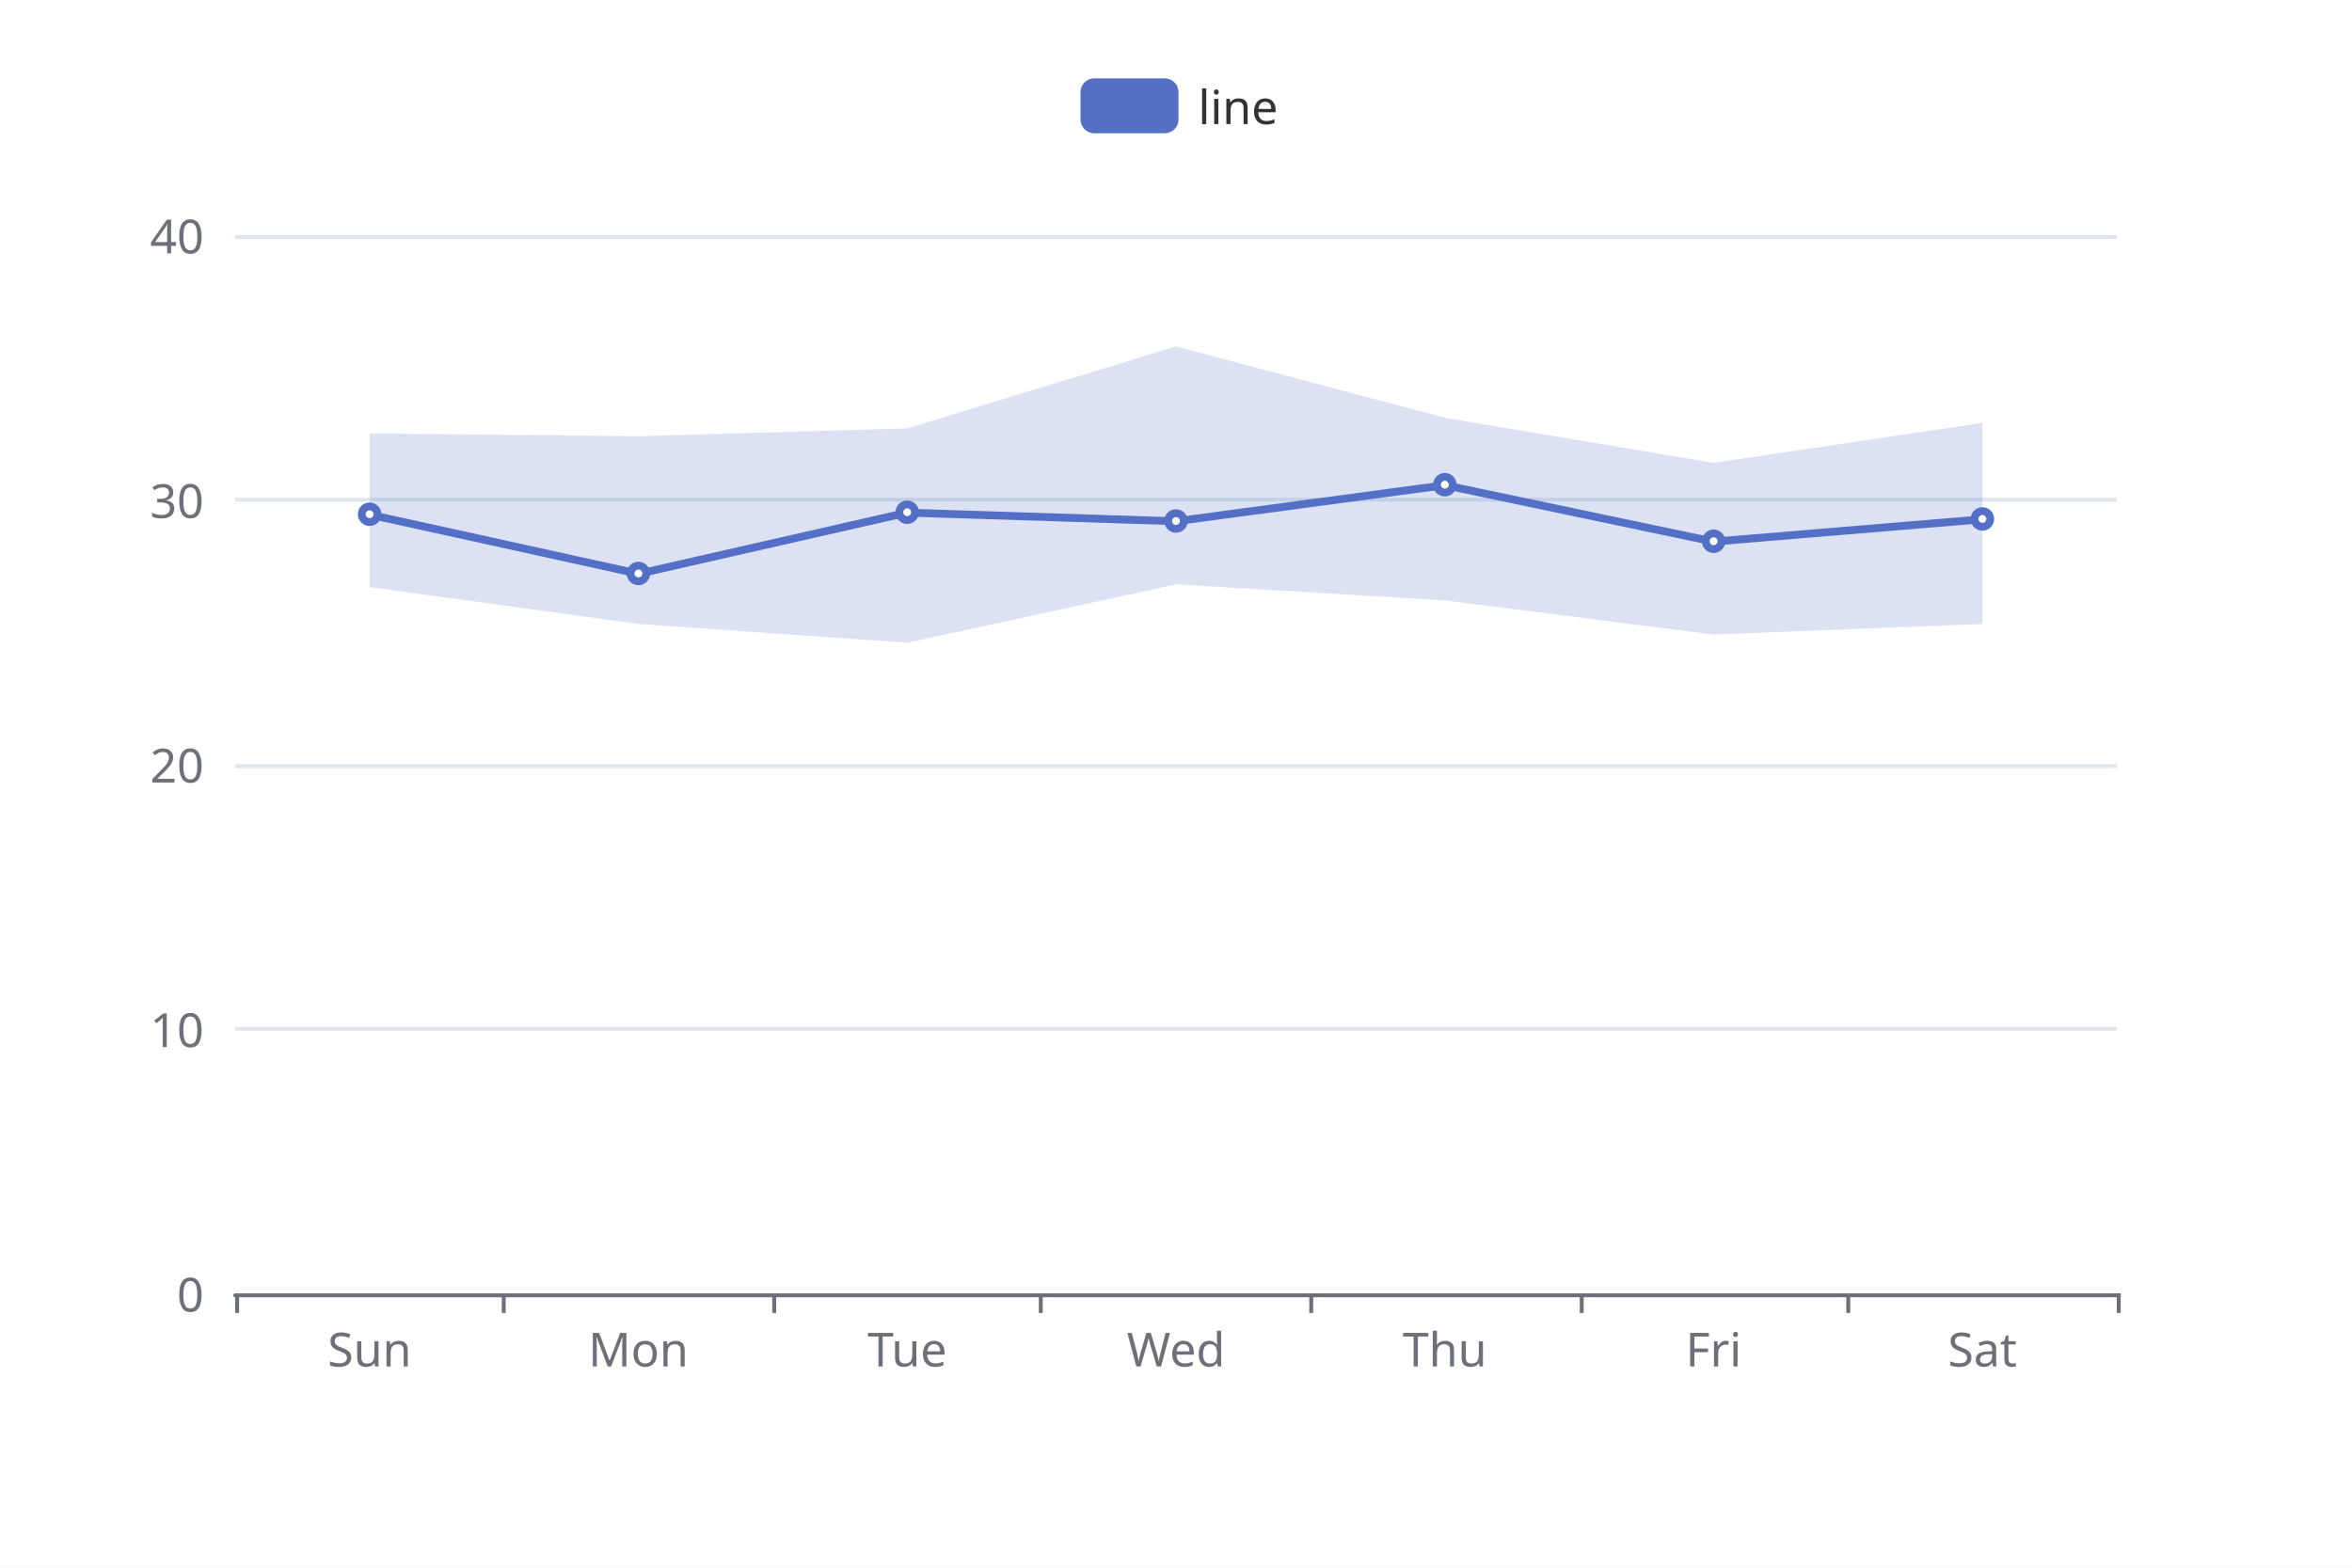
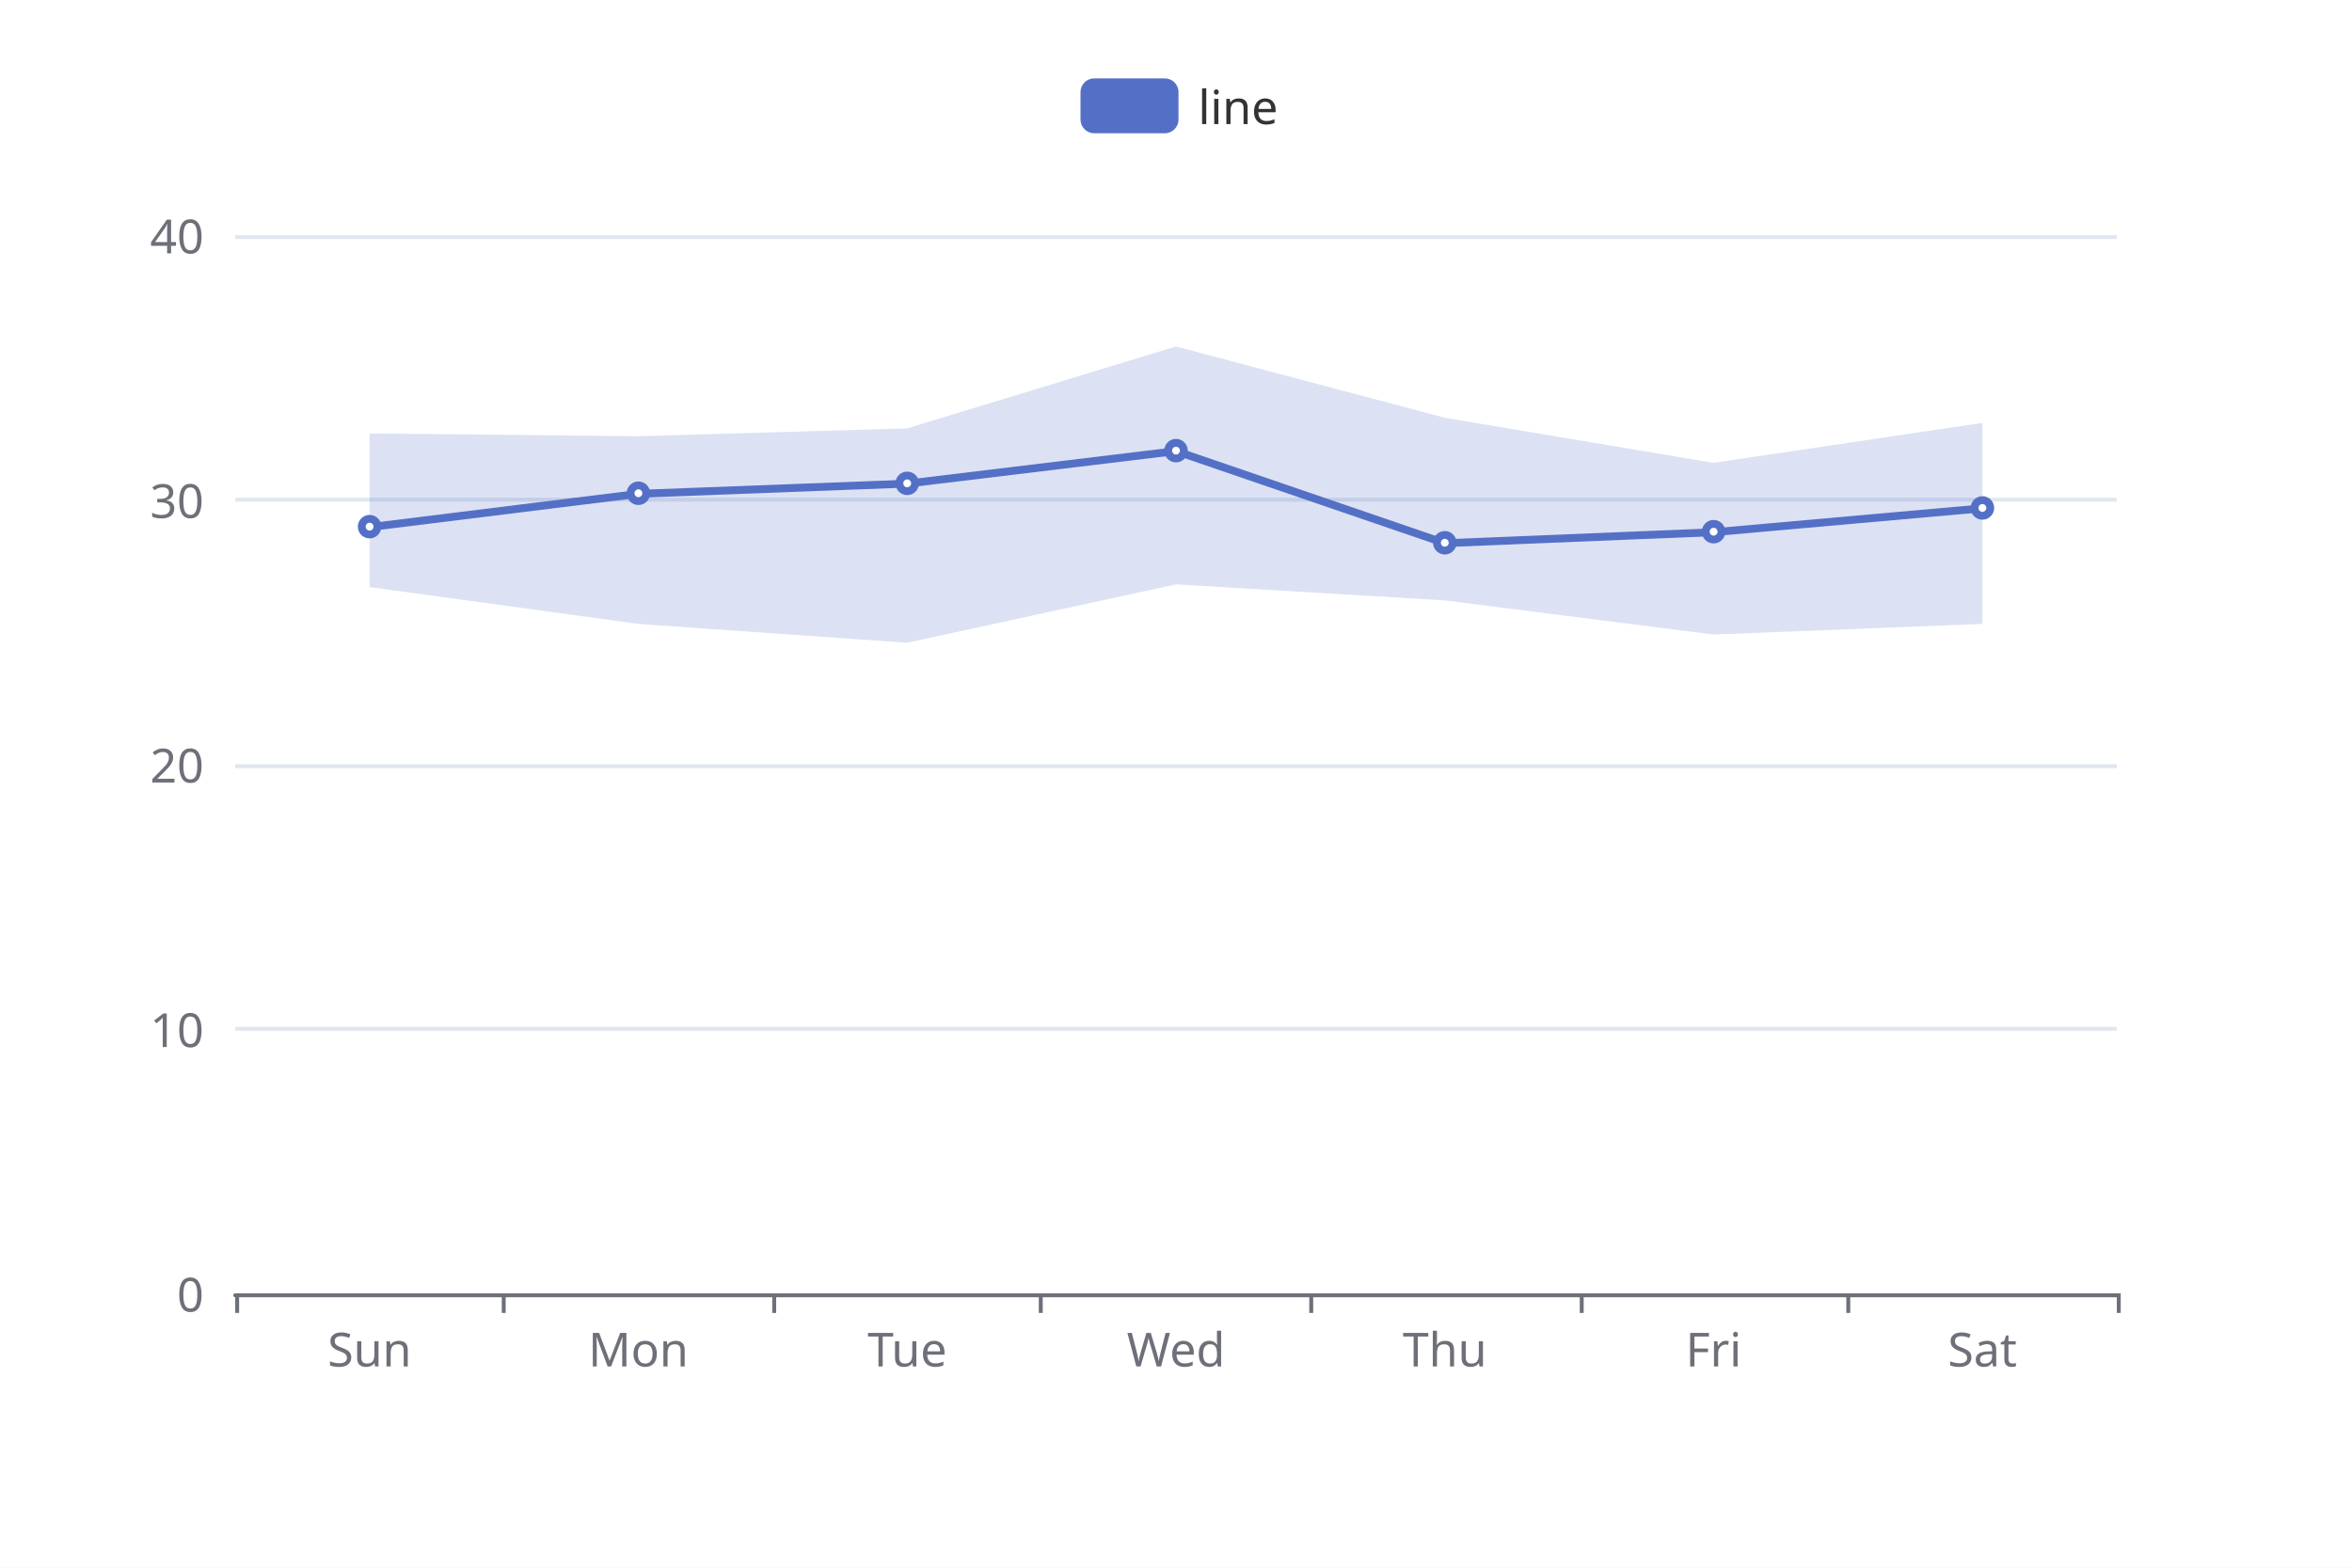
<svg xmlns="http://www.w3.org/2000/svg" width="600" height="400" version="1.1" baseProfile="full" viewBox="0 0 600 400">
  <rect width="600" height="400" x="0" y="0" fill="#fff" />
  <path d="M60 330.5L540 330.5" fill="none" pointer-events="visible" stroke="#E0E6F1" class="zr1-cls-2" />
  <path d="M60 262.5L540 262.5" fill="none" pointer-events="visible" stroke="#E0E6F1" class="zr1-cls-2" />
  <path d="M60 195.5L540 195.5" fill="none" pointer-events="visible" stroke="#E0E6F1" class="zr1-cls-2" />
  <path d="M60 127.5L540 127.5" fill="none" pointer-events="visible" stroke="#E0E6F1" class="zr1-cls-2" />
  <path d="M60 60.5L540 60.5" fill="none" pointer-events="visible" stroke="#E0E6F1" class="zr1-cls-2" />
  <path d="M60 330.5L540 330.5" fill="none" pointer-events="visible" stroke="#6E7079" stroke-linecap="round" class="zr1-cls-2" />
  <path d="M60.5 330L60.5 335" fill="none" pointer-events="visible" stroke="#6E7079" class="zr1-cls-2" />
  <path d="M128.5 330L128.5 335" fill="none" pointer-events="visible" stroke="#6E7079" class="zr1-cls-2" />
  <path d="M197.5 330L197.5 335" fill="none" pointer-events="visible" stroke="#6E7079" class="zr1-cls-2" />
  <path d="M265.5 330L265.5 335" fill="none" pointer-events="visible" stroke="#6E7079" class="zr1-cls-2" />
  <path d="M334.5 330L334.5 335" fill="none" pointer-events="visible" stroke="#6E7079" class="zr1-cls-2" />
  <path d="M403.5 330L403.5 335" fill="none" pointer-events="visible" stroke="#6E7079" class="zr1-cls-2" />
  <path d="M471.5 330L471.5 335" fill="none" pointer-events="visible" stroke="#6E7079" class="zr1-cls-2" />
  <path d="M540.5 330L540.5 335" fill="none" pointer-events="visible" stroke="#6E7079" class="zr1-cls-2" />
  <text dominant-baseline="central" text-anchor="end" style="font-size:12px;font-family:sans-serif;" transform="translate(52 330)" fill="#6E7079">0</text>
  <text dominant-baseline="central" text-anchor="end" style="font-size:12px;font-family:sans-serif;" transform="translate(52 262.5)" fill="#6E7079">10</text>
  <text dominant-baseline="central" text-anchor="end" style="font-size:12px;font-family:sans-serif;" transform="translate(52 195)" fill="#6E7079">20</text>
  <text dominant-baseline="central" text-anchor="end" style="font-size:12px;font-family:sans-serif;" transform="translate(52 127.5)" fill="#6E7079">30</text>
  <text dominant-baseline="central" text-anchor="end" style="font-size:12px;font-family:sans-serif;" transform="translate(52 60)" fill="#6E7079">40</text>
  <text dominant-baseline="central" text-anchor="middle" style="font-size:12px;font-family:sans-serif;" y="6" transform="translate(94.2857 338)" fill="#6E7079">Sun</text>
  <text dominant-baseline="central" text-anchor="middle" style="font-size:12px;font-family:sans-serif;" y="6" transform="translate(162.8571 338)" fill="#6E7079">Mon</text>
  <text dominant-baseline="central" text-anchor="middle" style="font-size:12px;font-family:sans-serif;" y="6" transform="translate(231.4286 338)" fill="#6E7079">Tue</text>
  <text dominant-baseline="central" text-anchor="middle" style="font-size:12px;font-family:sans-serif;" y="6" transform="translate(300 338)" fill="#6E7079">Wed</text>
  <text dominant-baseline="central" text-anchor="middle" style="font-size:12px;font-family:sans-serif;" y="6" transform="translate(368.5714 338)" fill="#6E7079">Thu</text>
  <text dominant-baseline="central" text-anchor="middle" style="font-size:12px;font-family:sans-serif;" y="6" transform="translate(437.1429 338)" fill="#6E7079">Fri</text>
  <text dominant-baseline="central" text-anchor="middle" style="font-size:12px;font-family:sans-serif;" y="6" transform="translate(505.7143 338)" fill="#6E7079">Sat</text>
-   <polygon points="94.3 149.8 162.9 159.2 231.4 164 300 149.1 368.6 153.2 437.1 161.9 505.7 159.2 505.7 107.9 437.1 118.1 368.6 106.6 300 88.4 231.4 109.3 162.9 111.3 94.3 110.6" fill="#5470c6" fill-opacity="0.2" ecmeta_series_index="0" ecmeta_data_index="6" ecmeta_ssr_type="chart" ecmeta_silent="true" class="zr1-cls-2" />
-   <path d="M94.3 149.8L162.9 159.2L231.4 163.9L300 149.1L368.6 153.1L437.1 161.9L505.7 159.2" fill="none" pointer-events="visible" stroke="#5470c6" stroke-width="0" stroke-linecap="butt" stroke-miterlimit="10" ecmeta_series_index="0" ecmeta_data_index="6" ecmeta_ssr_type="chart" ecmeta_silent="true" class="zr1-cls-2" />
-   <path d="M505.7 107.9L437.1 118.1L368.6 106.6L300 88.3L231.4 109.3L162.9 111.3L94.3 110.6" fill="none" pointer-events="visible" stroke="#5470c6" stroke-width="0" stroke-linecap="butt" stroke-miterlimit="10" ecmeta_series_index="0" ecmeta_data_index="6" ecmeta_ssr_type="chart" ecmeta_silent="true" class="zr1-cls-2" />
+   <polygon points="94.3 149.8 162.9 159.2 231.4 164 300 149.1 368.6 153.2 437.1 161.9 505.7 159.2 505.7 107.9 437.1 118.1 368.6 106.6 300 88.4 231.4 109.3 162.9 111.3 94.3 110.6" fill="#5470c6" fill-opacity="0.2" ecmeta_series_index="0" ecmeta_data_index="6" ecmeta_ssr_type="chart" class="zr1-cls-3" />
+   <path d="M94.3 149.8L162.9 159.2L231.4 163.9L300 149.1L368.6 153.1L437.1 161.9L505.7 159.2" fill="none" pointer-events="visible" stroke="#5470c6" stroke-width="0" stroke-linecap="butt" stroke-miterlimit="10" ecmeta_series_index="0" ecmeta_data_index="6" ecmeta_ssr_type="chart" class="zr1-cls-4" />
+   <path d="M505.7 107.9L437.1 118.1L368.6 106.6L300 88.3L231.4 109.3L162.9 111.3L94.3 110.6" fill="none" pointer-events="visible" stroke="#5470c6" stroke-width="0" stroke-linecap="butt" stroke-miterlimit="10" ecmeta_series_index="0" ecmeta_data_index="6" ecmeta_ssr_type="chart" class="zr1-cls-4" />
  <g clip-path="url(#zr1-c0)">
-     <path d="M94.3 131.3L162.9 146.4L231.4 130.8L300 133L368.6 123.8L437.1 138.2L505.7 132.5" fill="none" pointer-events="visible" stroke="#5470c6" stroke-width="2" stroke-linejoin="bevel" class="zr1-cls-5" />
+     <path d="M94.3 134.5L162.9 126L231.4 123.4L300 115.1L368.6 138.6L437.1 135.8L505.7 129.7" fill="none" pointer-events="visible" stroke="#5470c6" stroke-width="2" stroke-linejoin="bevel" class="zr1-cls-4" />
  </g>
-   <path d="M1 0A1 1 0 1 1 1 -0.1A1 1 0 0 1 1 0" transform="matrix(2,0,0,2,94.2857,131.3106)" fill="#fff" stroke="#5470c6" ecmeta_series_index="1" ecmeta_data_index="0" ecmeta_ssr_type="chart" class="zr1-cls-6" />
-   <path d="M1 0A1 1 0 1 1 1 -0.1A1 1 0 0 1 1 0" transform="matrix(2,0,0,2,162.8571,146.4212)" fill="#fff" stroke="#5470c6" ecmeta_series_index="1" ecmeta_data_index="1" ecmeta_ssr_type="chart" class="zr1-cls-6" />
-   <path d="M1 0A1 1 0 1 1 1 -0.1A1 1 0 0 1 1 0" transform="matrix(2,0,0,2,231.4286,130.7965)" fill="#fff" stroke="#5470c6" ecmeta_series_index="1" ecmeta_data_index="2" ecmeta_ssr_type="chart" class="zr1-cls-6" />
-   <path d="M1 0A1 1 0 1 1 1 -0.1A1 1 0 0 1 1 0" transform="matrix(2,0,0,2,300,133.0354)" fill="#fff" stroke="#5470c6" ecmeta_series_index="1" ecmeta_data_index="3" ecmeta_ssr_type="chart" class="zr1-cls-6" />
-   <path d="M1 0A1 1 0 1 1 1 -0.1A1 1 0 0 1 1 0" transform="matrix(2,0,0,2,368.5714,123.7732)" fill="#fff" stroke="#5470c6" ecmeta_series_index="1" ecmeta_data_index="4" ecmeta_ssr_type="chart" class="zr1-cls-6" />
-   <path d="M1 0A1 1 0 1 1 1 -0.1A1 1 0 0 1 1 0" transform="matrix(2,0,0,2,437.1429,138.1992)" fill="#fff" stroke="#5470c6" ecmeta_series_index="1" ecmeta_data_index="5" ecmeta_ssr_type="chart" class="zr1-cls-6" />
-   <path d="M1 0A1 1 0 1 1 1 -0.1A1 1 0 0 1 1 0" transform="matrix(2,0,0,2,505.7143,132.5082)" fill="#fff" stroke="#5470c6" ecmeta_series_index="1" ecmeta_data_index="6" ecmeta_ssr_type="chart" class="zr1-cls-6" />
+   <path d="M1 0A1 1 0 1 1 1 -0.1A1 1 0 0 1 1 0" transform="matrix(2,0,0,2,94.2857,134.4772)" fill="#fff" stroke="#5470c6" ecmeta_series_index="1" ecmeta_data_index="0" ecmeta_ssr_type="chart" class="zr1-cls-7" />
+   <path d="M1 0A1 1 0 1 1 1 -0.1A1 1 0 0 1 1 0" transform="matrix(2,0,0,2,162.8571,125.9515)" fill="#fff" stroke="#5470c6" ecmeta_series_index="1" ecmeta_data_index="1" ecmeta_ssr_type="chart" class="zr1-cls-7" />
+   <path d="M1 0A1 1 0 1 1 1 -0.1A1 1 0 0 1 1 0" transform="matrix(2,0,0,2,231.4286,123.4274)" fill="#fff" stroke="#5470c6" ecmeta_series_index="1" ecmeta_data_index="2" ecmeta_ssr_type="chart" class="zr1-cls-7" />
+   <path d="M1 0A1 1 0 1 1 1 -0.1A1 1 0 0 1 1 0" transform="matrix(2,0,0,2,300,115.0835)" fill="#fff" stroke="#5470c6" ecmeta_series_index="1" ecmeta_data_index="3" ecmeta_ssr_type="chart" class="zr1-cls-7" />
+   <path d="M1 0A1 1 0 1 1 1 -0.1A1 1 0 0 1 1 0" transform="matrix(2,0,0,2,368.5714,138.5877)" fill="#fff" stroke="#5470c6" ecmeta_series_index="1" ecmeta_data_index="4" ecmeta_ssr_type="chart" class="zr1-cls-7" />
+   <path d="M1 0A1 1 0 1 1 1 -0.1A1 1 0 0 1 1 0" transform="matrix(2,0,0,2,437.1429,135.7629)" fill="#fff" stroke="#5470c6" ecmeta_series_index="1" ecmeta_data_index="5" ecmeta_ssr_type="chart" class="zr1-cls-7" />
+   <path d="M1 0A1 1 0 1 1 1 -0.1A1 1 0 0 1 1 0" transform="matrix(2,0,0,2,505.7143,129.7046)" fill="#fff" stroke="#5470c6" ecmeta_series_index="1" ecmeta_data_index="6" ecmeta_ssr_type="chart" class="zr1-cls-7" />
  <path d="M-5 -5l58.7 0l0 24l-58.7 0Z" transform="translate(275.64 20)" fill="rgb(0,0,0)" fill-opacity="0" stroke="#ccc" stroke-width="0" class="zr1-cls-2" />
  <path d="M3.5 0L21.5 0A3.5 3.5 0 0 1 25 3.5L25 10.5A3.5 3.5 0 0 1 21.5 14L3.5 14A3.5 3.5 0 0 1 0 10.5L0 3.5A3.5 3.5 0 0 1 3.5 0" transform="translate(275.64 20)" fill="#5470c6" ecmeta_series_index="0" ecmeta_data_index="0" ecmeta_ssr_type="legend" ecmeta_silent="true" class="zr1-cls-2" />
  <text dominant-baseline="central" text-anchor="start" style="font-size:12px;font-family:sans-serif;" x="30" y="7" transform="translate(275.64 20)" fill="#333">line</text>
-   <path d="M0 0l48.7 0l0 14l-48.7 0Z" transform="translate(275.64 20)" fill="none" pointer-events="visible" ecmeta_series_index="0" ecmeta_data_index="0" ecmeta_ssr_type="legend" class="zr1-cls-7" />
+   <path d="M0 0l48.7 0l0 14l-48.7 0Z" transform="translate(275.64 20)" fill="none" pointer-events="visible" ecmeta_series_index="0" ecmeta_data_index="0" ecmeta_ssr_type="legend" class="zr1-cls-8" />
  <defs>
    <clipPath id="zr1-c0">
-       <path d="M59 59l482 0l0 272l-482 0Z" fill="#000" class="zr1-cls-3 zr1-cls-4" />
+       <path d="M59 59l482 0l0 272l-482 0Z" fill="#000" class="zr1-cls-5 zr1-cls-6" />
    </clipPath>
  </defs>
  <style>
.zr1-cls-2:hover {
pointer-events:none;
}
- .zr1-cls-3 {
- animation:zr1-ani-0 1s linear both;
+ .zr1-cls-3:hover {
+ cursor:pointer;
+ fill:rgba(92,123,217,1);
}
.zr1-cls-4:hover {
cursor:pointer;
- fill:rgba(0,0,0,1);
}
- .zr1-cls-5:hover {
- cursor:pointer;
+ .zr1-cls-5 {
+ animation:zr1-ani-0 1s linear both;
}
.zr1-cls-6:hover {
cursor:pointer;
+ fill:rgba(0,0,0,1);
+ }
+ .zr1-cls-7:hover {
+ cursor:pointer;
fill:rgba(255,255,255,1);
}
- .zr1-cls-7:hover {
+ .zr1-cls-8:hover {
cursor:pointer;
fill:rgba(0,0,0,0);
}
@keyframes zr1-ani-0 {
0% {
d:path("M59 59l0 0l0 272l0 0Z");
}
100% {
d:path("M59 59l482 0l0 272l-482 0Z");
}
}


</style>
</svg>
